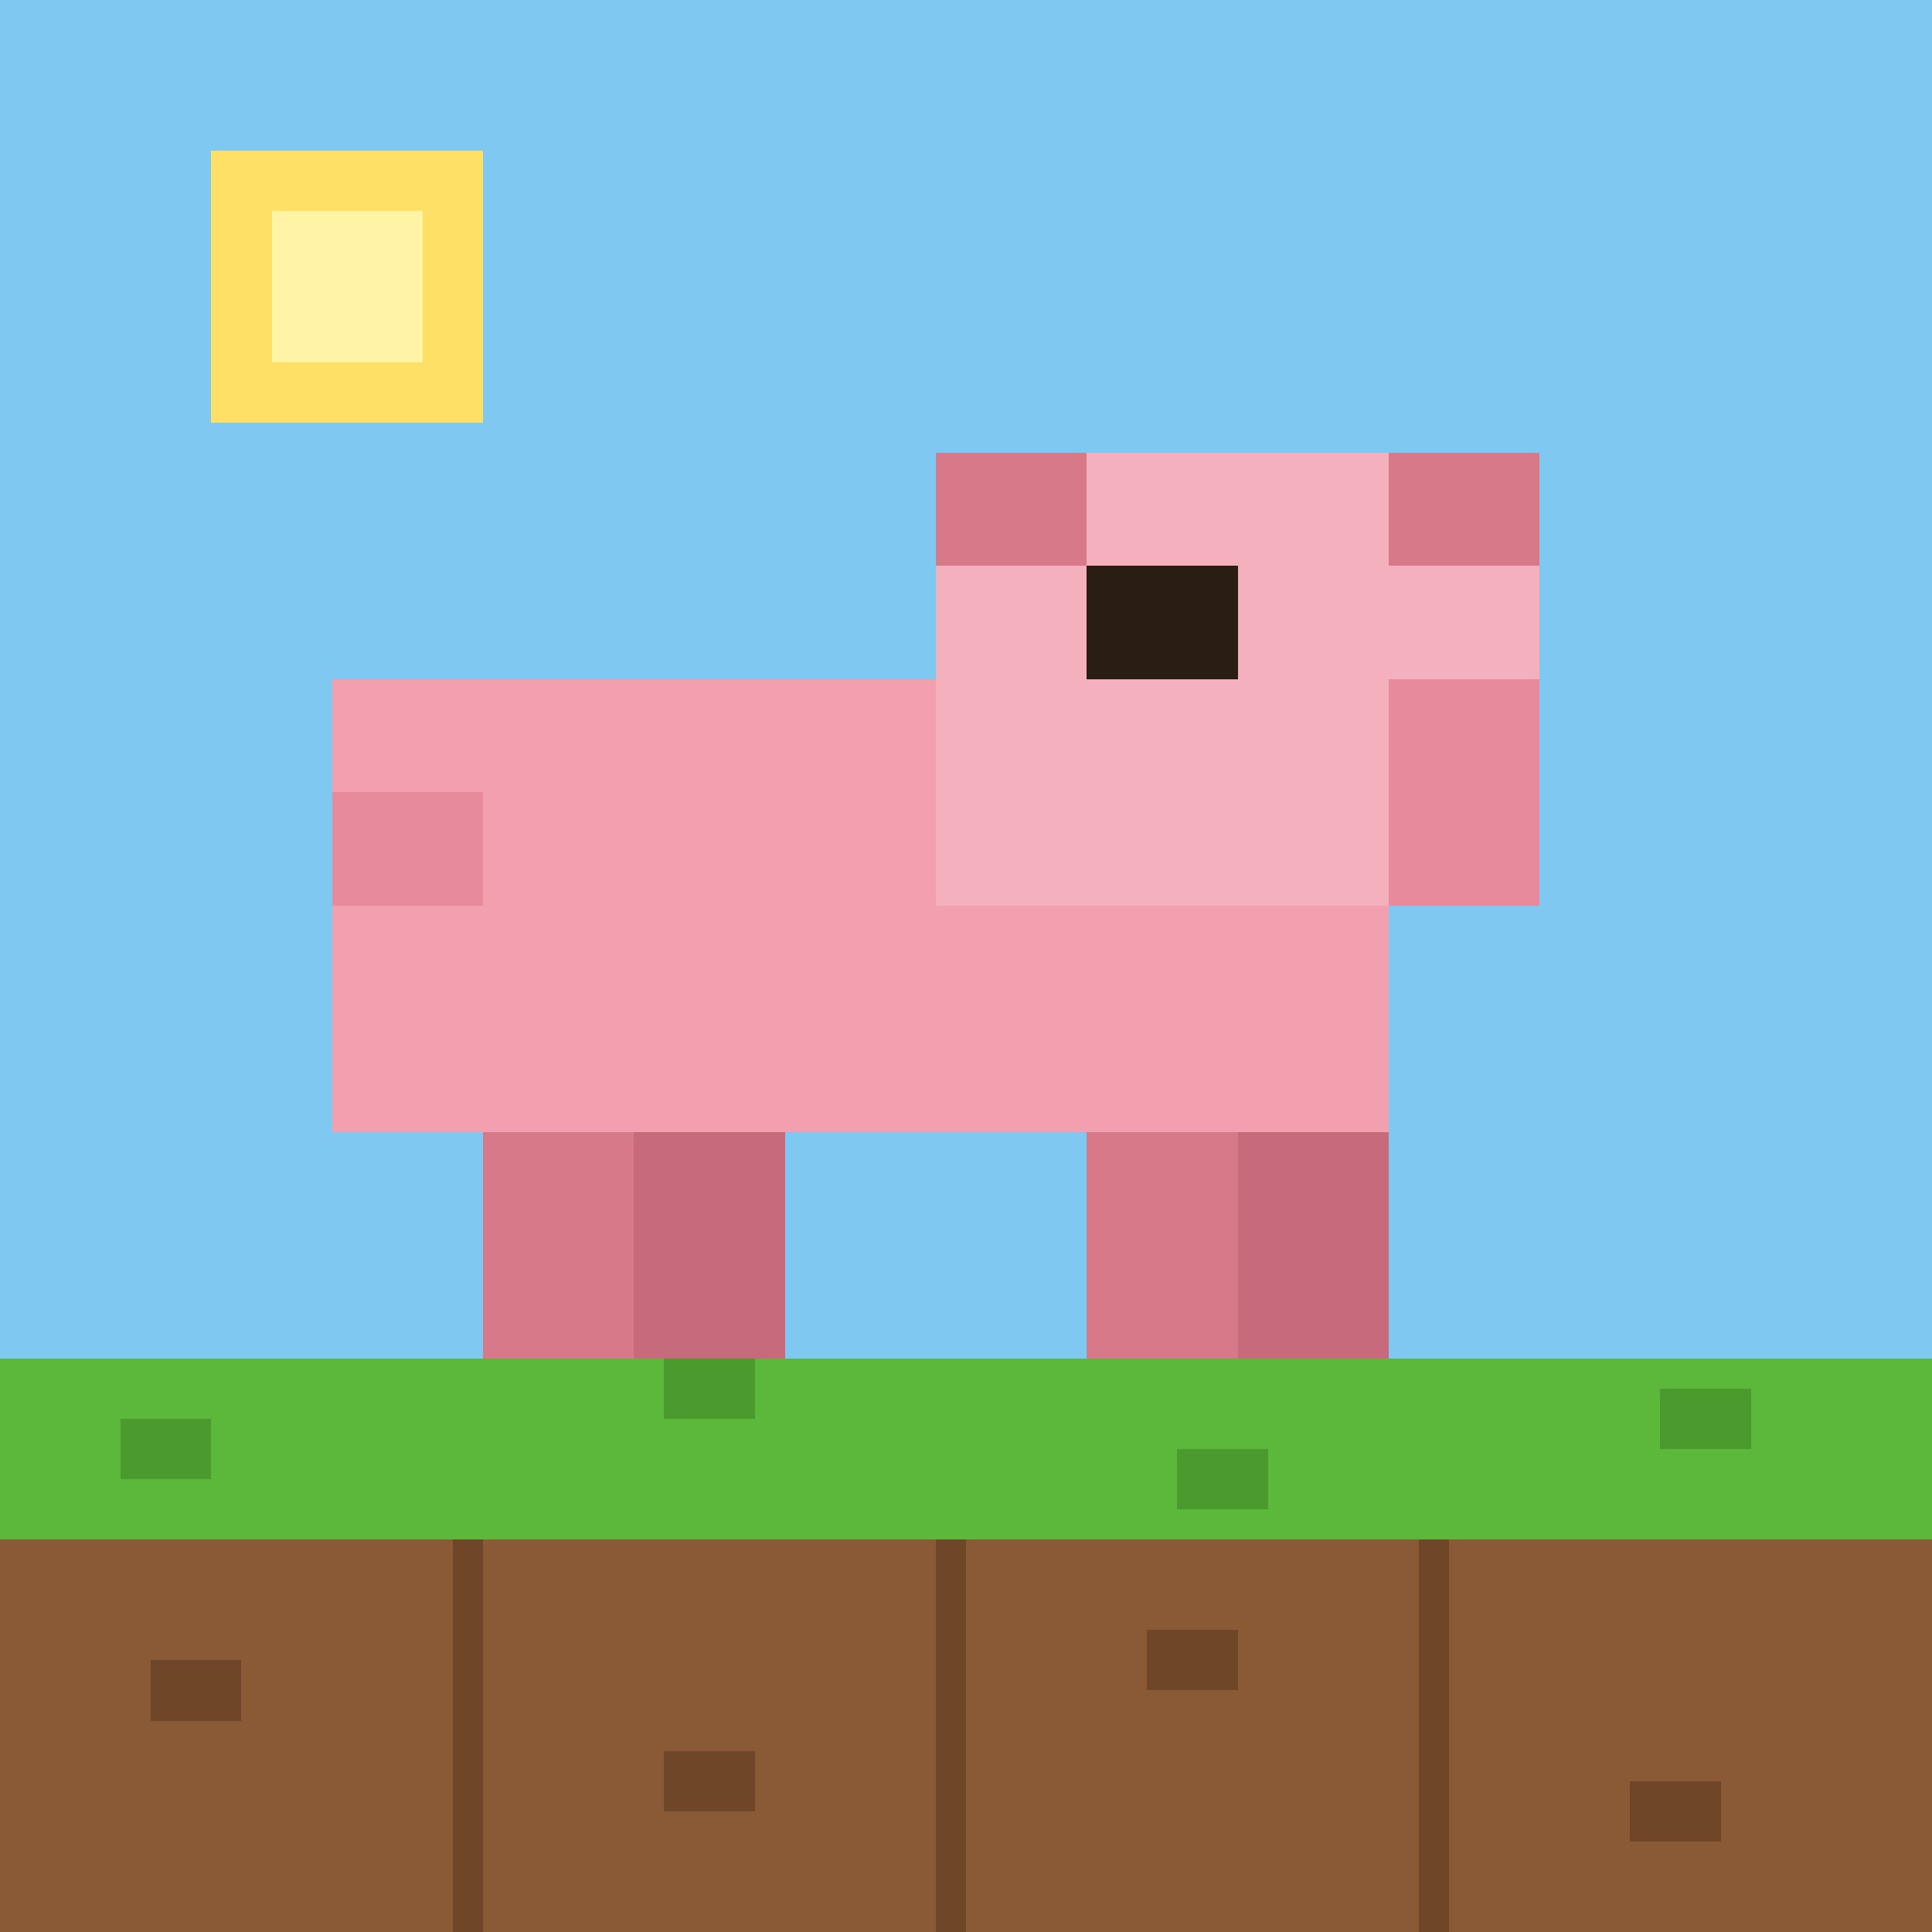
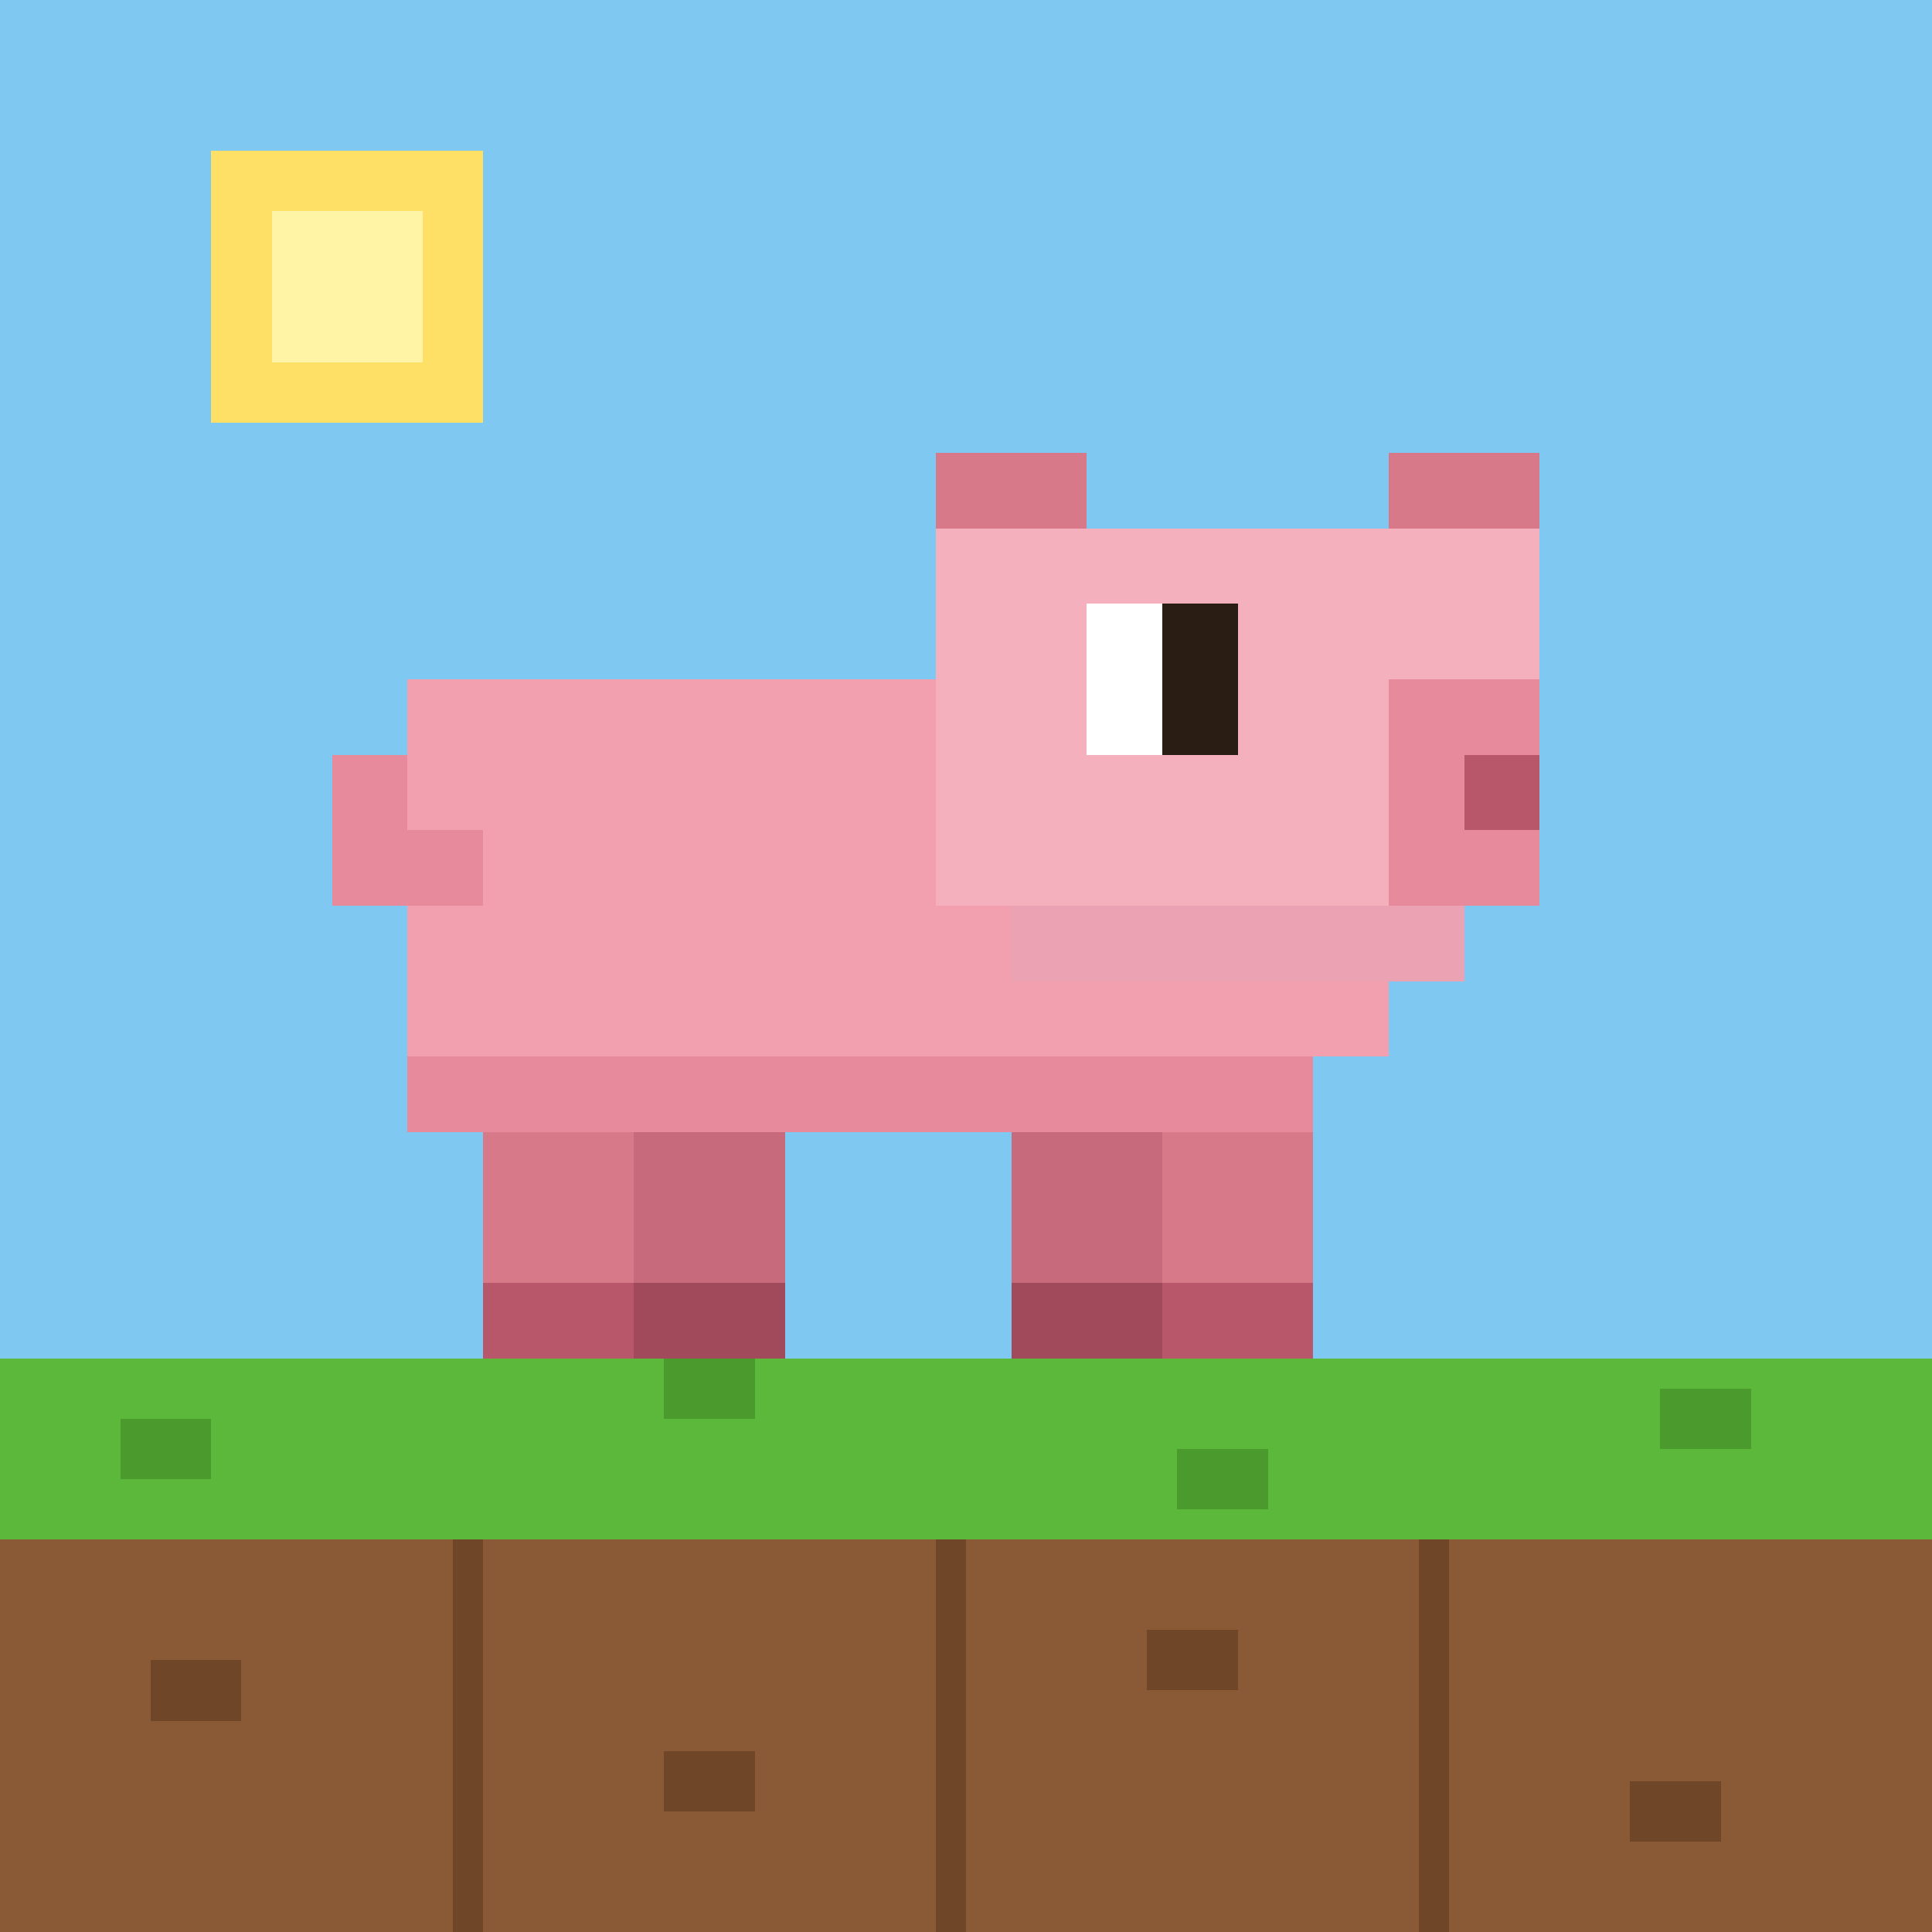
<svg xmlns="http://www.w3.org/2000/svg" viewBox="0 0 64 64" shape-rendering="crispEdges">
  <rect width="64" height="64" fill="#7ec8f2" />
  <rect x="7" y="5" width="9" height="9" fill="#ffe066" />
  <rect x="9" y="7" width="5" height="5" fill="#fff3a6" />
  <rect y="45" width="64" height="19" fill="#8a5a36" />
  <rect y="45" width="64" height="6" fill="#5cb83a" />
  <g fill="#4a9a2e">
    <rect x="4" y="47" width="3" height="2" />
    <rect x="22" y="45" width="3" height="2" />
    <rect x="39" y="48" width="3" height="2" />
    <rect x="55" y="46" width="3" height="2" />
  </g>
  <g fill="#6f4628">
    <rect x="15" y="51" width="1" height="13" />
    <rect x="31" y="51" width="1" height="13" />
    <rect x="47" y="51" width="1" height="13" />
    <rect x="5" y="55" width="3" height="2" />
    <rect x="22" y="58" width="3" height="2" />
    <rect x="38" y="54" width="3" height="2" />
    <rect x="54" y="59" width="3" height="2" />
  </g>
-   <g fill="#d8798a">
-     <rect x="16" y="37.5" width="5" height="7.5" />
-     <rect x="36" y="37.5" width="5" height="7.5" />
+   <g>
+     <rect x="31" y="15" width="5" height="2.5" fill="#d8798a" />
+     <rect x="46" y="15" width="5" height="2.5" fill="#d8798a" />
+     <rect x="31" y="17.5" width="20" height="2.5" fill="#f5b0be" />
+     <rect x="31" y="20" width="5" height="2.5" fill="#f5b0be" />
+     <rect x="36" y="20" width="2.5" height="2.5" fill="#ffffff" />
+     <rect x="38.5" y="20" width="2.5" height="2.5" fill="#2a1d14" />
+     <rect x="41" y="20" width="10" height="2.5" fill="#f5b0be" />
+     <rect x="13.5" y="22.5" width="17.5" height="2.5" fill="#f2a0b0" />
+     <rect x="31" y="22.5" width="5" height="2.5" fill="#f5b0be" />
+     <rect x="36" y="22.5" width="2.5" height="2.5" fill="#ffffff" />
+     <rect x="38.5" y="22.5" width="2.5" height="2.5" fill="#2a1d14" />
+     <rect x="41" y="22.5" width="5" height="2.5" fill="#f5b0be" />
+     <rect x="46" y="22.5" width="5" height="2.5" fill="#e68a9c" />
+     <rect x="11" y="25" width="2.5" height="2.5" fill="#e68a9c" />
+     <rect x="13.5" y="25" width="17.5" height="2.5" fill="#f2a0b0" />
+     <rect x="31" y="25" width="15" height="2.5" fill="#f5b0be" />
+     <rect x="46" y="25" width="2.5" height="2.5" fill="#e68a9c" />
+     <rect x="48.5" y="25" width="2.5" height="2.5" fill="#b8566a" />
+     <rect x="11" y="27.5" width="5" height="2.5" fill="#e68a9c" />
+     <rect x="16" y="27.5" width="15" height="2.5" fill="#f2a0b0" />
+     <rect x="31" y="27.5" width="15" height="2.5" fill="#f5b0be" />
+     <rect x="46" y="27.5" width="5" height="2.5" fill="#e68a9c" />
+     <rect x="13.5" y="30" width="20" height="2.5" fill="#f2a0b0" />
+     <rect x="33.5" y="30" width="15" height="2.5" fill="#eba3b3" />
+     <rect x="13.5" y="32.5" width="32.5" height="2.5" fill="#f2a0b0" />
+     <rect x="13.5" y="35" width="30" height="2.5" fill="#e68a9c" />
+     <rect x="16" y="37.5" width="5" height="2.5" fill="#d8798a" />
+     <rect x="21" y="37.5" width="5" height="2.5" fill="#c76a7b" />
+     <rect x="33.5" y="37.5" width="5" height="2.5" fill="#c76a7b" />
+     <rect x="38.5" y="37.5" width="5" height="2.5" fill="#d8798a" />
+     <rect x="16" y="40" width="5" height="2.5" fill="#d8798a" />
+     <rect x="21" y="40" width="5" height="2.5" fill="#c76a7b" />
+     <rect x="33.5" y="40" width="5" height="2.5" fill="#c76a7b" />
+     <rect x="38.5" y="40" width="5" height="2.5" fill="#d8798a" />
+     <rect x="16" y="42.5" width="5" height="2.5" fill="#b8566a" />
+     <rect x="21" y="42.5" width="5" height="2.5" fill="#a04a5c" />
+     <rect x="33.5" y="42.5" width="5" height="2.5" fill="#a04a5c" />
+     <rect x="38.5" y="42.5" width="5" height="2.5" fill="#b8566a" />
  </g>
-   <g fill="#c76a7b">
-     <rect x="21" y="37.5" width="5" height="7.5" />
-     <rect x="41" y="37.5" width="5" height="7.5" />
-   </g>
-   <rect x="11" y="22.5" width="35" height="15" fill="#f2a0b0" />
-   <rect x="31" y="15" width="20" height="15" fill="#f5b0be" />
-   <g fill="#d8798a">
-     <rect x="31" y="15" width="5" height="3.75" />
-     <rect x="46" y="15" width="5" height="3.75" />
-   </g>
-   <g fill="#e68a9c">
-     <rect x="46" y="22.5" width="5" height="7.5" />
-     <rect x="11" y="26.25" width="5" height="3.75" />
-   </g>
-   <rect x="36" y="18.75" width="5" height="3.75" fill="#2a1d14" />
</svg>
